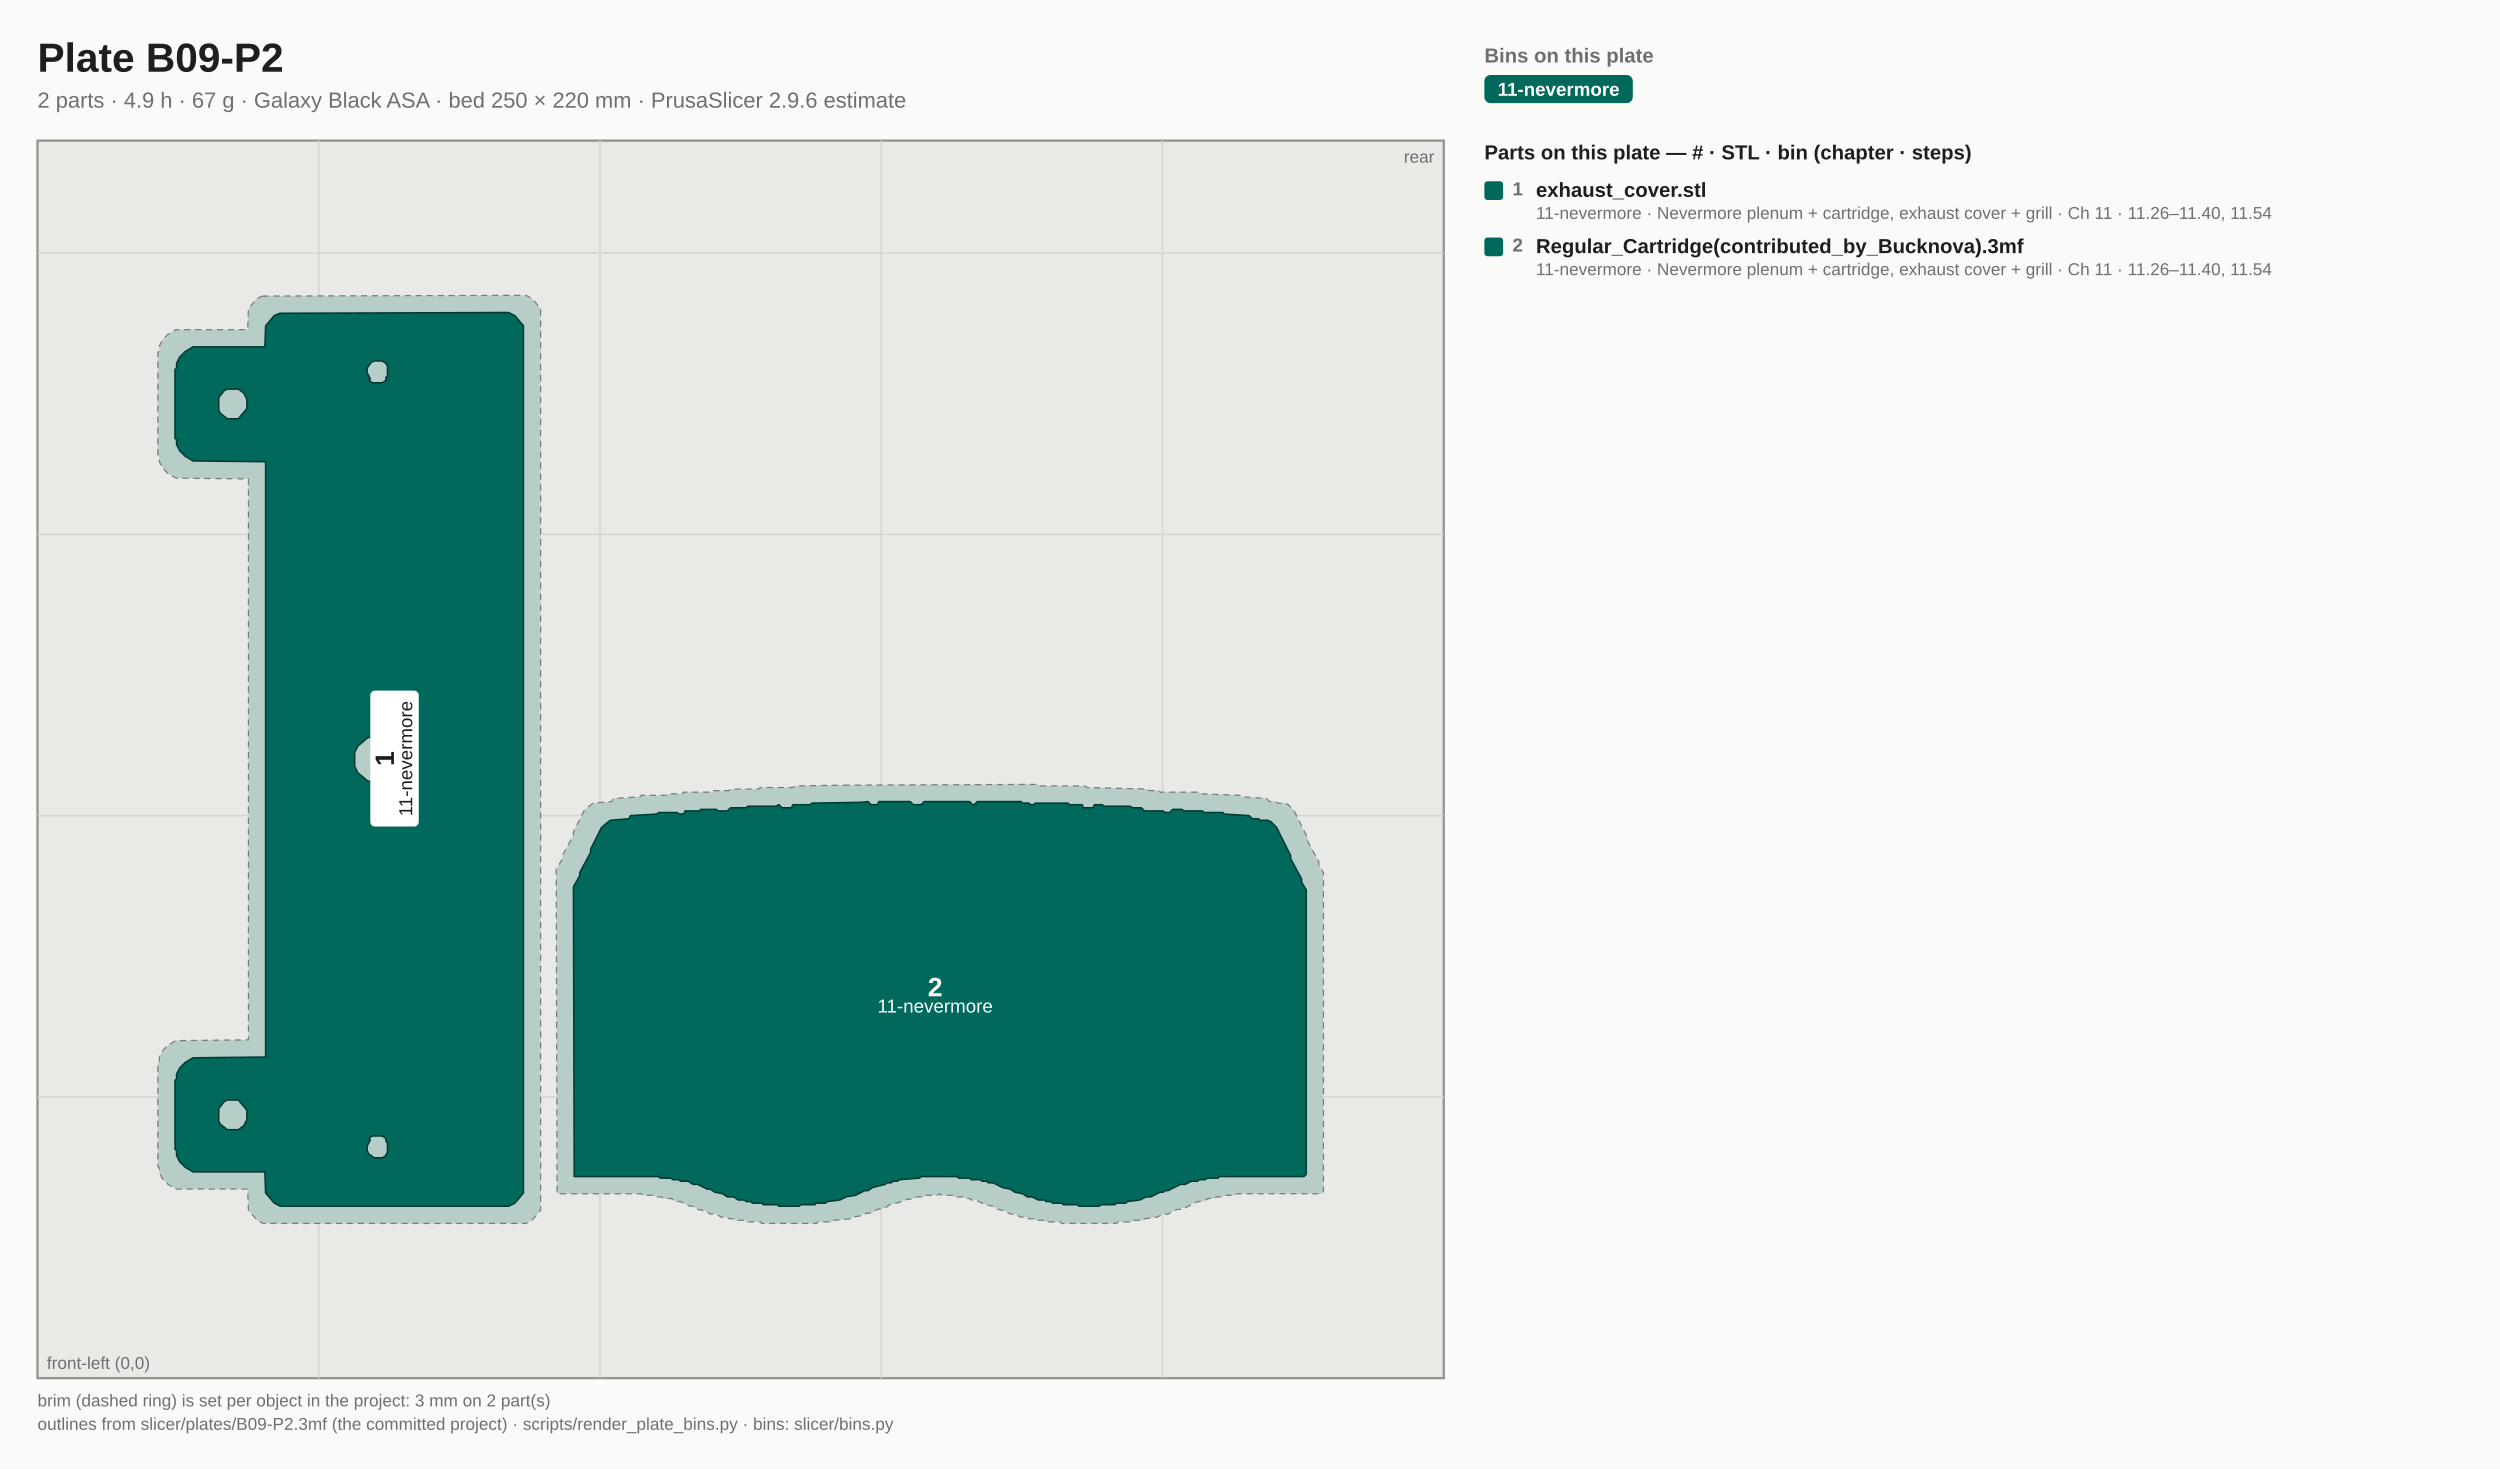
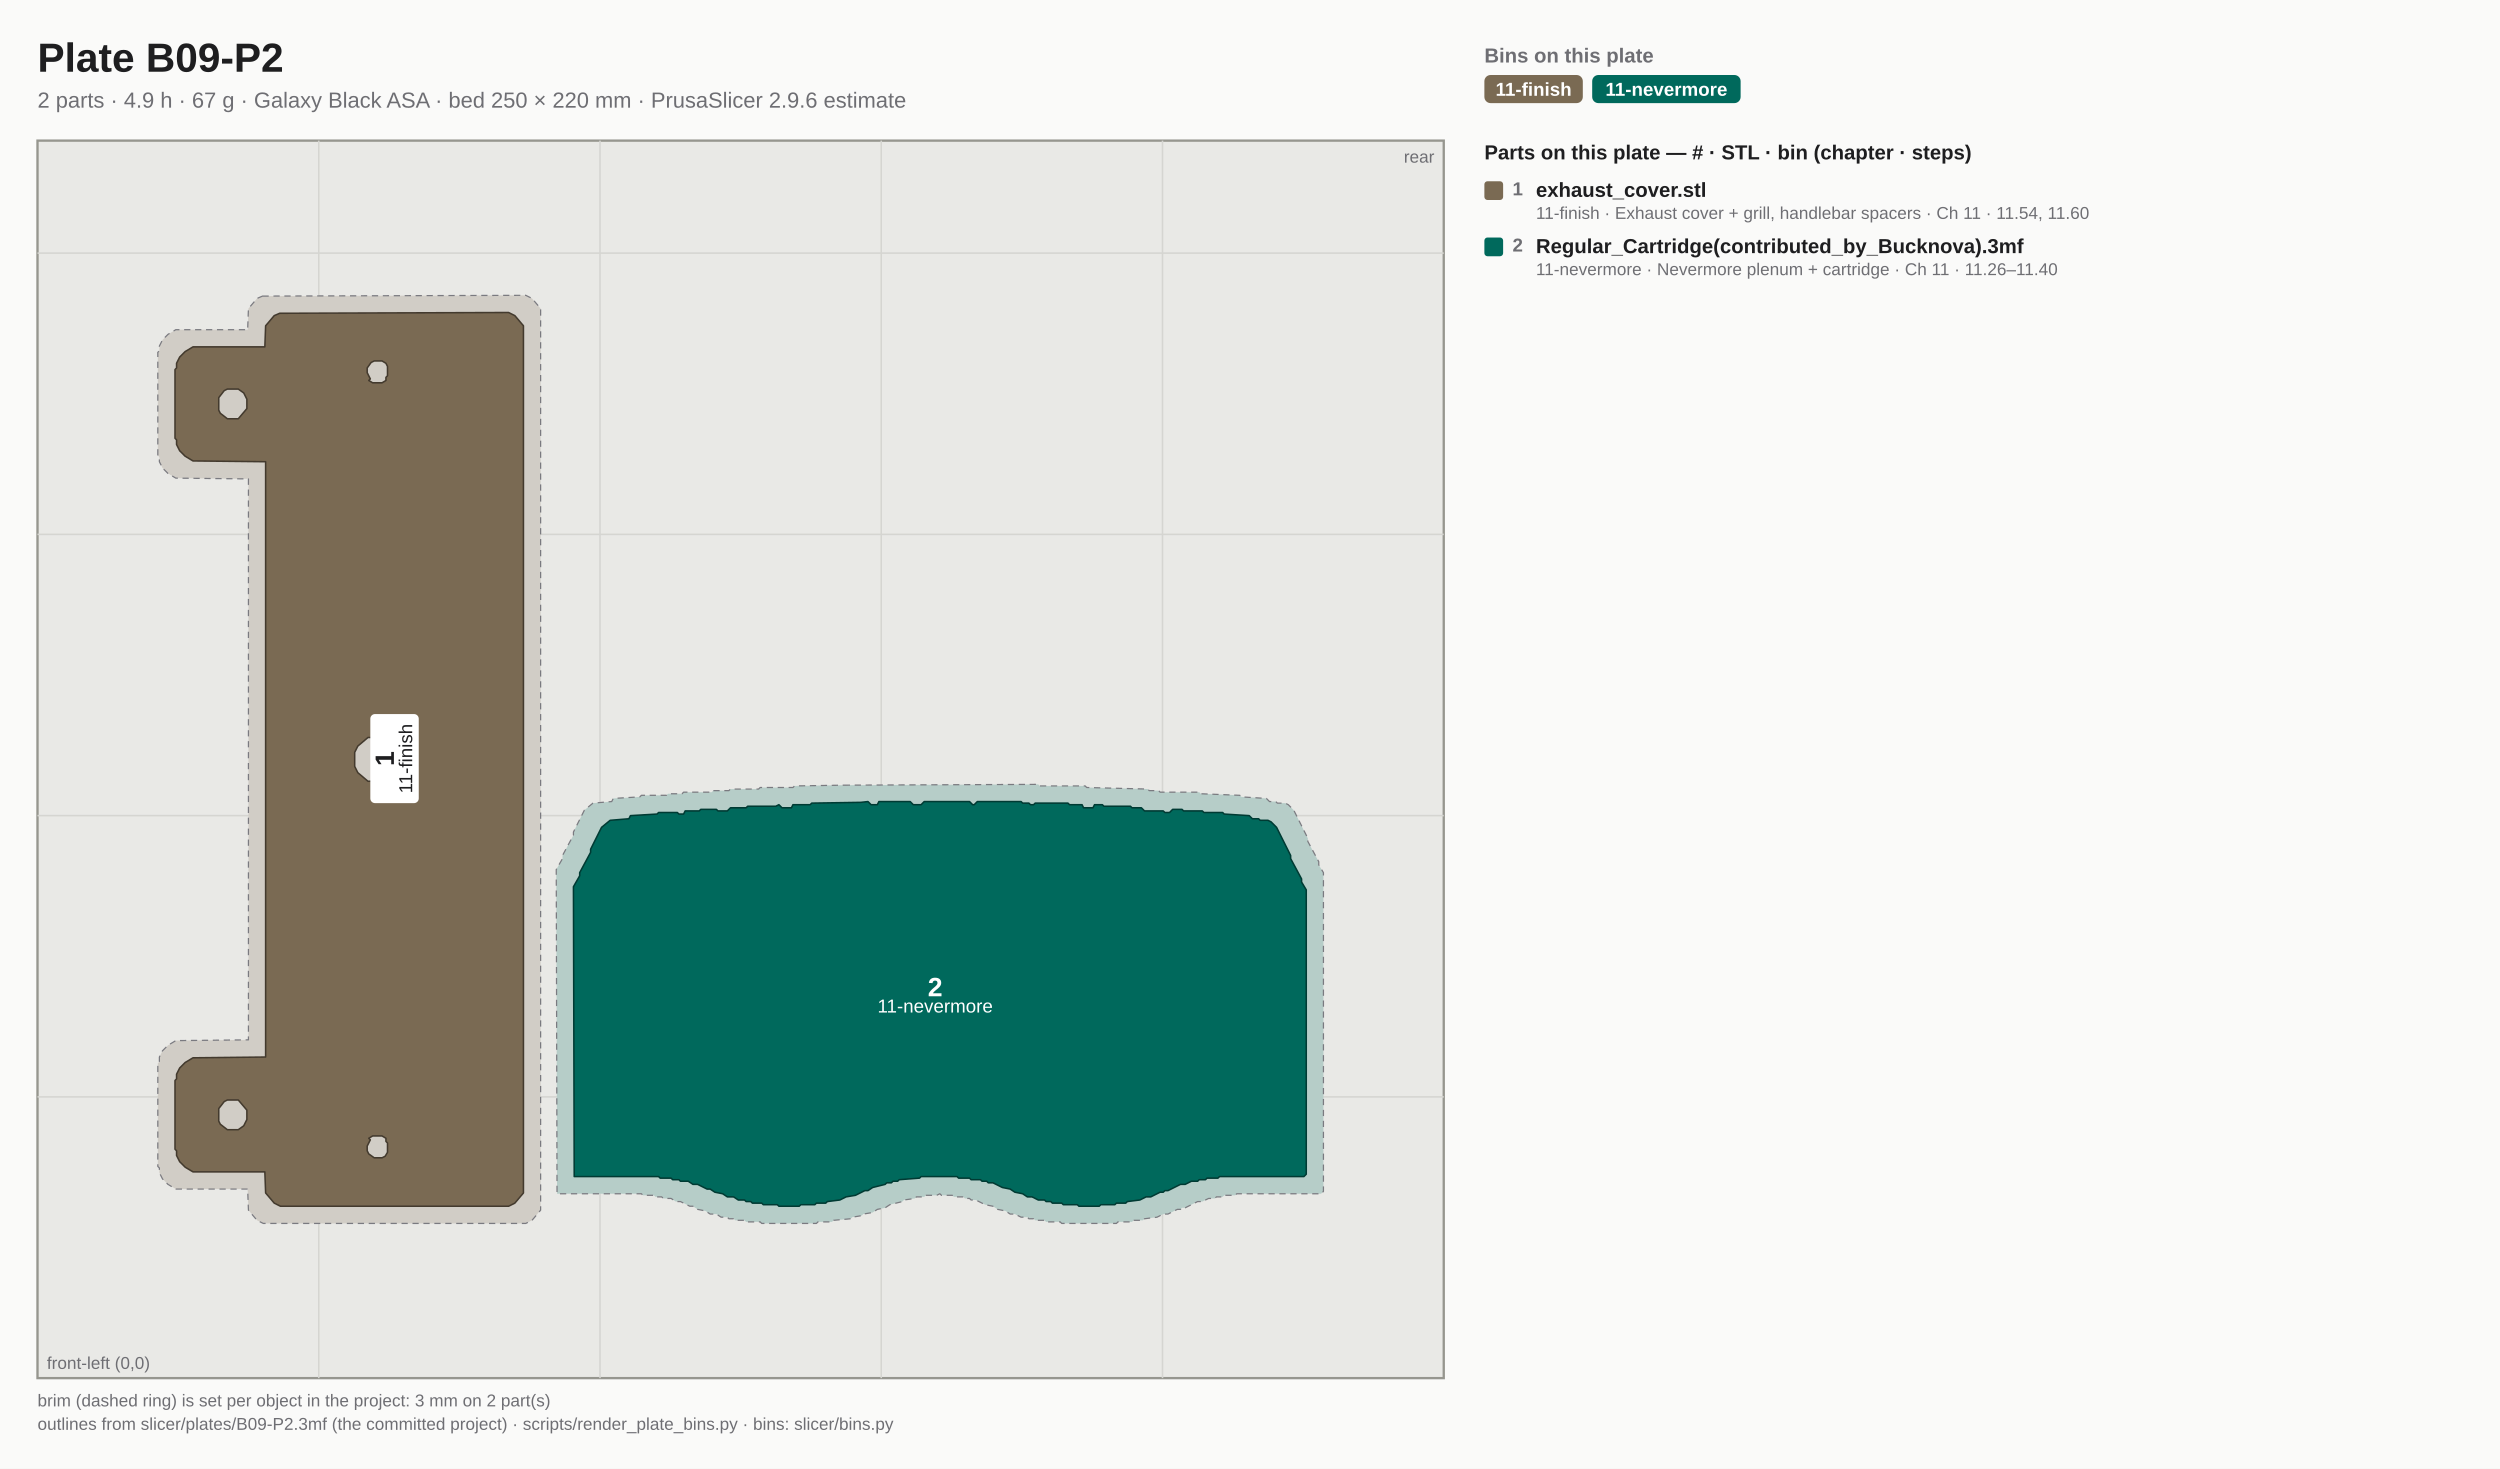
<svg xmlns="http://www.w3.org/2000/svg" width="1600" height="940" viewBox="0 0 1600 940" font-family="Arial, Helvetica, 'DejaVu Sans', sans-serif">
  <rect x="0" y="0" width="1600" height="940" fill="#fafaf9" />
  <text x="24.0" y="45.9" font-size="26" fill="#1e1e20" text-anchor="start" font-weight="bold">Plate B09-P2</text>
  <text x="24.0" y="68.9" font-size="14" fill="#6e6e73" text-anchor="start">2 parts  ·  4.9 h  ·  67 g  ·  Galaxy Black ASA  ·  bed 250 × 220 mm  ·  PrusaSlicer 2.9.6 estimate</text>
  <rect x="24.0" y="90.0" width="900.0" height="792.0" fill="#e9e9e6" stroke="#96968f" stroke-width="1.5" />
  <line x1="204.0" y1="90.0" x2="204.0" y2="882.0" stroke="#d5d5d1" stroke-width="1.0" />
  <line x1="384.0" y1="90.0" x2="384.0" y2="882.0" stroke="#d5d5d1" stroke-width="1.0" />
  <line x1="564.0" y1="90.0" x2="564.0" y2="882.0" stroke="#d5d5d1" stroke-width="1.0" />
  <line x1="744.0" y1="90.0" x2="744.0" y2="882.0" stroke="#d5d5d1" stroke-width="1.0" />
  <line x1="24.0" y1="702.0" x2="924.0" y2="702.0" stroke="#d5d5d1" stroke-width="1.0" />
  <line x1="24.0" y1="522.0" x2="924.0" y2="522.0" stroke="#d5d5d1" stroke-width="1.0" />
  <line x1="24.0" y1="342.0" x2="924.0" y2="342.0" stroke="#d5d5d1" stroke-width="1.0" />
  <line x1="24.0" y1="162.0" x2="924.0" y2="162.0" stroke="#d5d5d1" stroke-width="1.0" />
  <text x="30.0" y="876.1" font-size="11" fill="#6e6e73" text-anchor="start">front-left (0,0)</text>
  <text x="918.0" y="104.1" font-size="11" fill="#6e6e73" text-anchor="end">rear</text>
  <path d="M540.0,502.5 664.5,502.0 665.5,503.0 694.5,503.0 695.5,504.0 734.5,505.0 735.5,506.0 741.5,506.0 742.5,507.0 767.5,507.0 768.5,508.0 793.5,509.0 794.5,510.0 810.5,511.0 812.5,513.0 816.5,513.0 817.5,514.0 822.5,514.0 824.5,515.0 828.0,518.5 837.0,536.5 837.0,538.5 844.0,551.5 844.0,553.5 847.0,558.5 847.0,762.5 845.5,764.0 791.5,764.0 790.5,765.0 783.5,765.0 782.5,766.0 778.5,766.0 777.5,767.0 773.5,767.0 769.5,769.0 766.5,769.0 758.5,773.0 756.5,773.0 755.5,774.0 753.5,774.0 747.5,777.0 744.5,777.0 740.5,779.0 732.5,780.0 731.5,781.0 725.5,781.0 724.5,782.0 715.5,782.0 714.5,783.0 679.5,783.0 678.5,782.0 669.5,782.0 668.5,781.0 662.5,781.0 661.5,780.0 658.5,780.0 657.5,779.0 653.5,779.0 649.5,777.0 646.5,777.0 643.5,775.0 638.5,774.0 635.5,772.0 630.5,771.0 624.5,768.0 621.5,768.0 620.5,767.0 617.5,767.0 616.5,766.0 610.5,766.0 609.5,765.0 602.5,765.0 601.5,764.0 599.5,765.0 592.5,765.0 591.5,766.0 586.5,766.0 585.5,767.0 578.5,768.0 577.5,769.0 569.5,771.0 566.5,773.0 561.5,774.0 558.5,776.0 552.5,777.0 551.5,778.0 545.5,779.0 544.5,780.0 533.5,781.0 532.5,782.0 523.5,782.0 522.5,783.0 487.5,783.0 486.5,782.0 477.5,782.0 476.5,781.0 470.5,781.0 469.5,780.0 466.5,780.0 465.5,779.0 461.5,779.0 458.5,777.0 454.5,777.0 451.5,775.0 446.5,774.0 443.5,772.0 441.5,772.0 435.5,769.0 432.5,769.0 429.5,767.0 424.5,767.0 423.5,766.0 419.5,766.0 418.5,765.0 411.5,765.0 410.5,764.0 356.5,764.0 356.0,556.5 360.0,549.5 360.0,547.5 367.0,534.5 367.0,532.5 374.0,518.5 379.5,514.0 391.5,513.0 392.5,511.0 409.5,510.0 410.5,509.0 426.5,509.0 427.5,508.0 436.5,508.0 437.5,507.0 455.5,507.0 456.5,506.0 466.5,506.0 467.5,505.0 485.5,505.0 486.5,504.0 507.5,504.0 508.5,503.0Z" fill-rule="evenodd" fill="#b6cdc8" stroke="#7a7a80" stroke-width="0.8" stroke-linejoin="round" stroke-dasharray="4 3" />
-   <path d="M168.0,189.5 336.5,189.0 340.5,191.0 346.0,197.5 346.0,774.5 340.5,781.0 336.5,783.0 168.5,783.0 164.5,781.0 159.0,774.5 158.5,761.0 112.5,761.0 107.5,758.0 104.0,754.5 102.0,750.5 102.0,747.5 101.0,746.5 101.0,680.5 102.0,679.5 102.0,676.5 104.0,672.5 107.5,669.0 112.5,666.0 159.0,665.5 159.0,306.5 112.5,306.0 107.5,303.0 104.0,299.5 102.0,295.5 102.0,292.5 101.0,291.5 101.0,225.5 102.0,224.5 102.0,221.5 104.0,217.5 107.5,214.0 112.5,211.0 158.5,211.0 159.0,197.5 164.5,191.0Z" fill-rule="evenodd" fill="#b6cdc8" stroke="#7a7a80" stroke-width="0.8" stroke-linejoin="round" stroke-dasharray="4 3" />
+   <path d="M168.0,189.5 336.5,189.0 340.5,191.0 346.0,197.5 346.0,774.5 340.5,781.0 336.5,783.0 168.5,783.0 164.5,781.0 159.0,774.5 158.5,761.0 112.5,761.0 107.5,758.0 104.0,754.5 102.0,750.5 102.0,747.5 101.0,746.5 101.0,680.5 102.0,679.5 102.0,676.5 104.0,672.5 107.5,669.0 112.5,666.0 159.0,665.5 159.0,306.5 112.5,306.0 107.5,303.0 104.0,299.5 102.0,295.5 102.0,292.5 101.0,291.5 101.0,225.5 102.0,224.5 102.0,221.5 104.0,217.5 107.5,214.0 112.5,211.0 158.5,211.0 159.0,197.5 164.5,191.0Z" fill-rule="evenodd" fill="#d1cdc6" stroke="#7a7a80" stroke-width="0.8" stroke-linejoin="round" stroke-dasharray="4 3" />
  <path d="M551.0,513.5 555.5,513.0 557.5,515.0 561.5,515.0 562.5,513.0 582.5,513.0 584.5,515.0 589.5,515.0 591.5,513.0 620.5,513.0 622.5,515.0 623.5,515.0 625.5,513.0 653.5,513.0 654.5,514.0 658.5,514.0 659.5,515.0 661.5,515.0 662.5,514.0 683.5,514.0 684.5,515.0 692.5,515.0 693.5,517.0 699.5,517.0 700.5,515.0 705.5,515.0 706.5,516.0 723.5,516.0 724.5,517.0 730.5,517.0 732.5,519.0 744.5,519.0 745.5,520.0 748.5,520.0 750.5,518.0 756.5,518.0 757.5,519.0 769.5,519.0 770.5,520.0 782.5,520.0 783.5,521.0 799.5,522.0 801.5,524.0 805.5,524.0 806.5,525.0 811.5,525.0 813.5,526.0 817.0,529.5 826.0,547.5 826.0,549.5 833.0,562.5 833.0,564.5 836.0,569.5 836.0,751.5 834.5,753.0 780.5,753.0 779.5,754.0 772.5,754.0 771.5,755.0 767.5,755.0 766.5,756.0 762.5,756.0 758.5,758.0 755.5,758.0 747.5,762.0 745.5,762.0 744.5,763.0 742.5,763.0 736.5,766.0 733.5,766.0 729.5,768.0 721.5,769.0 720.5,770.0 714.5,770.0 713.5,771.0 704.5,771.0 703.5,772.0 690.5,772.0 689.5,771.0 680.5,771.0 679.5,770.0 673.5,770.0 672.5,769.0 669.5,769.0 668.5,768.0 664.5,768.0 660.5,766.0 657.5,766.0 654.5,764.0 649.5,763.0 646.5,761.0 641.5,760.0 635.5,757.0 632.5,757.0 631.5,756.0 628.5,756.0 627.5,755.0 621.5,755.0 620.5,754.0 613.5,754.0 612.5,753.0 589.5,753.0 588.5,754.0 575.5,755.0 574.5,756.0 571.5,756.0 570.5,757.0 567.5,757.0 566.5,758.0 558.5,760.0 555.5,762.0 553.5,762.0 547.5,765.0 541.5,766.0 537.5,768.0 529.5,769.0 528.5,770.0 522.5,770.0 521.5,771.0 512.5,771.0 511.5,772.0 498.5,772.0 497.5,771.0 488.5,771.0 487.5,770.0 481.5,770.0 480.5,769.0 477.5,769.0 476.5,768.0 472.5,768.0 469.5,766.0 465.5,766.0 462.5,764.0 457.5,763.0 454.5,761.0 452.5,761.0 446.5,758.0 443.5,758.0 440.5,756.0 435.5,756.0 434.5,755.0 430.5,755.0 429.5,754.0 422.5,754.0 421.5,753.0 367.5,753.0 367.0,567.5 371.0,560.5 371.0,558.5 378.0,545.5 378.0,543.5 385.0,529.5 390.5,525.0 402.5,524.0 403.5,522.0 420.5,521.0 421.5,520.0 433.5,520.0 434.5,521.0 437.5,521.0 438.5,519.0 447.5,519.0 448.5,518.0 458.5,518.0 459.5,519.0 465.5,519.0 467.5,517.0 477.5,517.0 478.5,516.0 496.5,516.0 498.5,515.0 500.5,517.0 506.5,517.0 507.5,515.0 518.5,515.0 519.5,514.0Z" fill-rule="evenodd" fill="#00695c" stroke="#003a33" stroke-width="1.0" stroke-linejoin="round" />
-   <path d="M179.0,200.5 325.5,200.0 329.5,202.0 335.0,208.5 335.0,763.5 329.5,770.0 325.5,772.0 179.5,772.0 175.5,770.0 170.0,763.5 169.5,750.0 123.5,750.0 118.5,747.0 115.0,743.5 113.0,739.5 113.0,736.5 112.0,735.5 112.0,691.5 113.0,690.5 113.0,687.5 115.0,683.5 118.5,680.0 123.5,677.0 170.0,676.5 170.0,295.5 123.5,295.0 118.5,292.0 115.0,288.5 113.0,284.5 113.0,281.5 112.0,280.5 112.0,236.5 113.0,235.5 113.0,232.5 115.0,228.5 118.5,225.0 123.5,222.0 169.5,222.0 170.0,208.5 175.5,202.0Z M239.5,231.0 237.5,232.0 235.0,235.5 235.0,238.5 237.0,242.5 236.0,243.5 238.5,245.0 244.5,245.0 247.0,243.5 247.0,241.5 248.0,240.5 248.0,234.5 247.0,232.5 244.5,231.0Z M145.5,249.0 143.5,250.0 140.0,254.5 140.0,262.5 141.0,264.5 145.5,268.0 152.5,268.0 158.0,261.5 158.0,255.5 156.0,251.5 152.5,249.0Z M239.5,471.0 238.5,472.0 235.5,472.0 229.0,477.5 227.0,481.5 227.0,490.5 229.0,494.5 235.5,500.0 237.5,500.0 238.5,501.0 244.5,501.0 251.5,498.0 254.0,495.5 254.0,494.5 256.0,492.5 256.0,489.5 257.0,488.5 257.0,483.5 256.0,482.5 256.0,479.5 250.5,473.0 248.5,473.0 244.5,471.0Z M145.5,704.0 143.5,705.0 140.0,709.5 140.0,717.5 141.0,719.5 145.5,723.0 152.5,723.0 156.0,720.5 158.0,716.5 158.0,710.5 152.5,704.0Z M238.5,727.0 236.0,728.5 237.0,729.5 235.0,733.5 235.0,736.5 236.0,738.5 239.5,741.0 244.5,741.0 246.5,740.0 248.0,737.5 248.0,731.5 247.0,730.5 247.0,728.5 244.5,727.0Z" fill-rule="evenodd" fill="#00695c" stroke="#003a33" stroke-width="1.0" stroke-linejoin="round" />
+   <path d="M179.0,200.5 325.5,200.0 329.5,202.0 335.0,208.5 335.0,763.5 329.5,770.0 325.5,772.0 179.5,772.0 175.5,770.0 170.0,763.5 169.5,750.0 123.5,750.0 118.5,747.0 115.0,743.5 113.0,739.5 113.0,736.5 112.0,735.5 112.0,691.5 113.0,690.5 113.0,687.5 115.0,683.5 118.5,680.0 123.5,677.0 170.0,676.5 170.0,295.5 123.5,295.0 118.5,292.0 115.0,288.5 113.0,284.5 113.0,281.5 112.0,280.5 112.0,236.5 113.0,235.5 113.0,232.5 115.0,228.5 118.5,225.0 123.5,222.0 169.5,222.0 170.0,208.5 175.5,202.0Z M239.5,231.0 237.5,232.0 235.0,235.5 235.0,238.5 237.0,242.5 236.0,243.5 238.5,245.0 244.5,245.0 247.0,243.5 247.0,241.5 248.0,240.5 248.0,234.5 247.0,232.5 244.5,231.0Z M145.5,249.0 143.5,250.0 140.0,254.5 140.0,262.5 141.0,264.5 145.5,268.0 152.5,268.0 158.0,261.5 158.0,255.5 156.0,251.5 152.5,249.0Z M239.5,471.0 238.5,472.0 235.5,472.0 229.0,477.5 227.0,481.5 227.0,490.5 229.0,494.5 235.5,500.0 237.5,500.0 238.5,501.0 244.5,501.0 251.5,498.0 254.0,495.5 254.0,494.5 256.0,492.5 256.0,489.5 257.0,488.5 257.0,483.5 256.0,482.5 256.0,479.5 250.5,473.0 248.5,473.0 244.5,471.0Z M145.5,704.0 143.5,705.0 140.0,709.5 140.0,717.5 141.0,719.5 145.5,723.0 152.5,723.0 156.0,720.5 158.0,716.5 158.0,710.5 152.5,704.0Z M238.5,727.0 236.0,728.5 237.0,729.5 235.0,733.5 235.0,736.5 236.0,738.5 239.5,741.0 244.5,741.0 246.5,740.0 248.0,737.5 248.0,731.5 247.0,730.5 247.0,728.5 244.5,727.0Z" fill-rule="evenodd" fill="#7a6a53" stroke="#433a2e" stroke-width="1.0" stroke-linejoin="round" />
  <text x="598.5" y="637.6" font-size="17" fill="#ffffff" text-anchor="middle" font-weight="bold">2</text>
  <text x="598.5" y="648.0" font-size="12" fill="#ffffff" text-anchor="middle">11-nevermore</text>
-   <rect x="237.0" y="442.0" width="31.0" height="87.0" rx="3.0" fill="#ffffff" />
+   <rect x="237.0" y="457.0" width="31.0" height="57.0" rx="3.0" fill="#ffffff" />
  <text x="246.0" y="491.6" font-size="17" fill="#1e1e20" text-anchor="middle" font-weight="bold" transform="rotate(-90 246.0 485.5)">1</text>
-   <text x="259.5" y="489.8" font-size="12" fill="#1e1e20" text-anchor="middle" transform="rotate(-90 259.5 485.5)">11-nevermore</text>
+   <text x="259.5" y="489.8" font-size="12" fill="#1e1e20" text-anchor="middle" transform="rotate(-90 259.5 485.5)">11-finish</text>
  <text x="950.0" y="40.0" font-size="13" fill="#6e6e73" text-anchor="start" font-weight="bold">Bins on this plate</text>
-   <rect x="950.0" y="48.0" width="95.0" height="18.0" rx="4.0" fill="#00695c" />
-   <text x="997.5" y="61.3" font-size="12" fill="#ffffff" text-anchor="middle" font-weight="bold">11-nevermore</text>
+   <rect x="950.0" y="48.0" width="63.0" height="18.0" rx="4.0" fill="#7a6a53" />
+   <text x="981.5" y="61.3" font-size="12" fill="#ffffff" text-anchor="middle" font-weight="bold">11-finish</text>
+   <rect x="1019.0" y="48.0" width="95.0" height="18.0" rx="4.0" fill="#00695c" />
+   <text x="1066.5" y="61.3" font-size="12" fill="#ffffff" text-anchor="middle" font-weight="bold">11-nevermore</text>
  <text x="950.0" y="102.0" font-size="13" fill="#1e1e20" text-anchor="start" font-weight="bold">Parts on this plate  —  # · STL · bin (chapter · steps)</text>
-   <rect x="950.0" y="116.0" width="12.0" height="12.0" rx="2.0" fill="#00695c" />
+   <rect x="950.0" y="116.0" width="12.0" height="12.0" rx="2.0" fill="#7a6a53" />
  <text x="968.0" y="125.0" font-size="12" fill="#6e6e73" text-anchor="start" font-weight="bold">1</text>
  <text x="983.0" y="126.0" font-size="13" fill="#1e1e20" text-anchor="start" font-weight="bold">exhaust_cover.stl</text>
-   <text x="983.0" y="140.1" font-size="11" fill="#6e6e73" text-anchor="start">11-nevermore · Nevermore plenum + cartridge, exhaust cover + grill · Ch 11 · 11.26–11.40, 11.54</text>
+   <text x="983.0" y="140.1" font-size="11" fill="#6e6e73" text-anchor="start">11-finish · Exhaust cover + grill, handlebar spacers · Ch 11 · 11.54, 11.60</text>
  <rect x="950.0" y="152.0" width="12.0" height="12.0" rx="2.0" fill="#00695c" />
  <text x="968.0" y="161.0" font-size="12" fill="#6e6e73" text-anchor="start" font-weight="bold">2</text>
  <text x="983.0" y="162.0" font-size="13" fill="#1e1e20" text-anchor="start" font-weight="bold">Regular_Cartridge(contributed_by_Bucknova).3mf</text>
-   <text x="983.0" y="176.1" font-size="11" fill="#6e6e73" text-anchor="start">11-nevermore · Nevermore plenum + cartridge, exhaust cover + grill · Ch 11 · 11.26–11.40, 11.54</text>
+   <text x="983.0" y="176.1" font-size="11" fill="#6e6e73" text-anchor="start">11-nevermore · Nevermore plenum + cartridge · Ch 11 · 11.26–11.40</text>
  <text x="24.0" y="900.1" font-size="11" fill="#6e6e73" text-anchor="start">brim (dashed ring) is set per object in the project: 3 mm on 2 part(s)</text>
  <text x="24.0" y="915.1" font-size="11" fill="#6e6e73" text-anchor="start">outlines from slicer/plates/B09-P2.3mf (the committed project) · scripts/render_plate_bins.py · bins: slicer/bins.py</text>
</svg>
